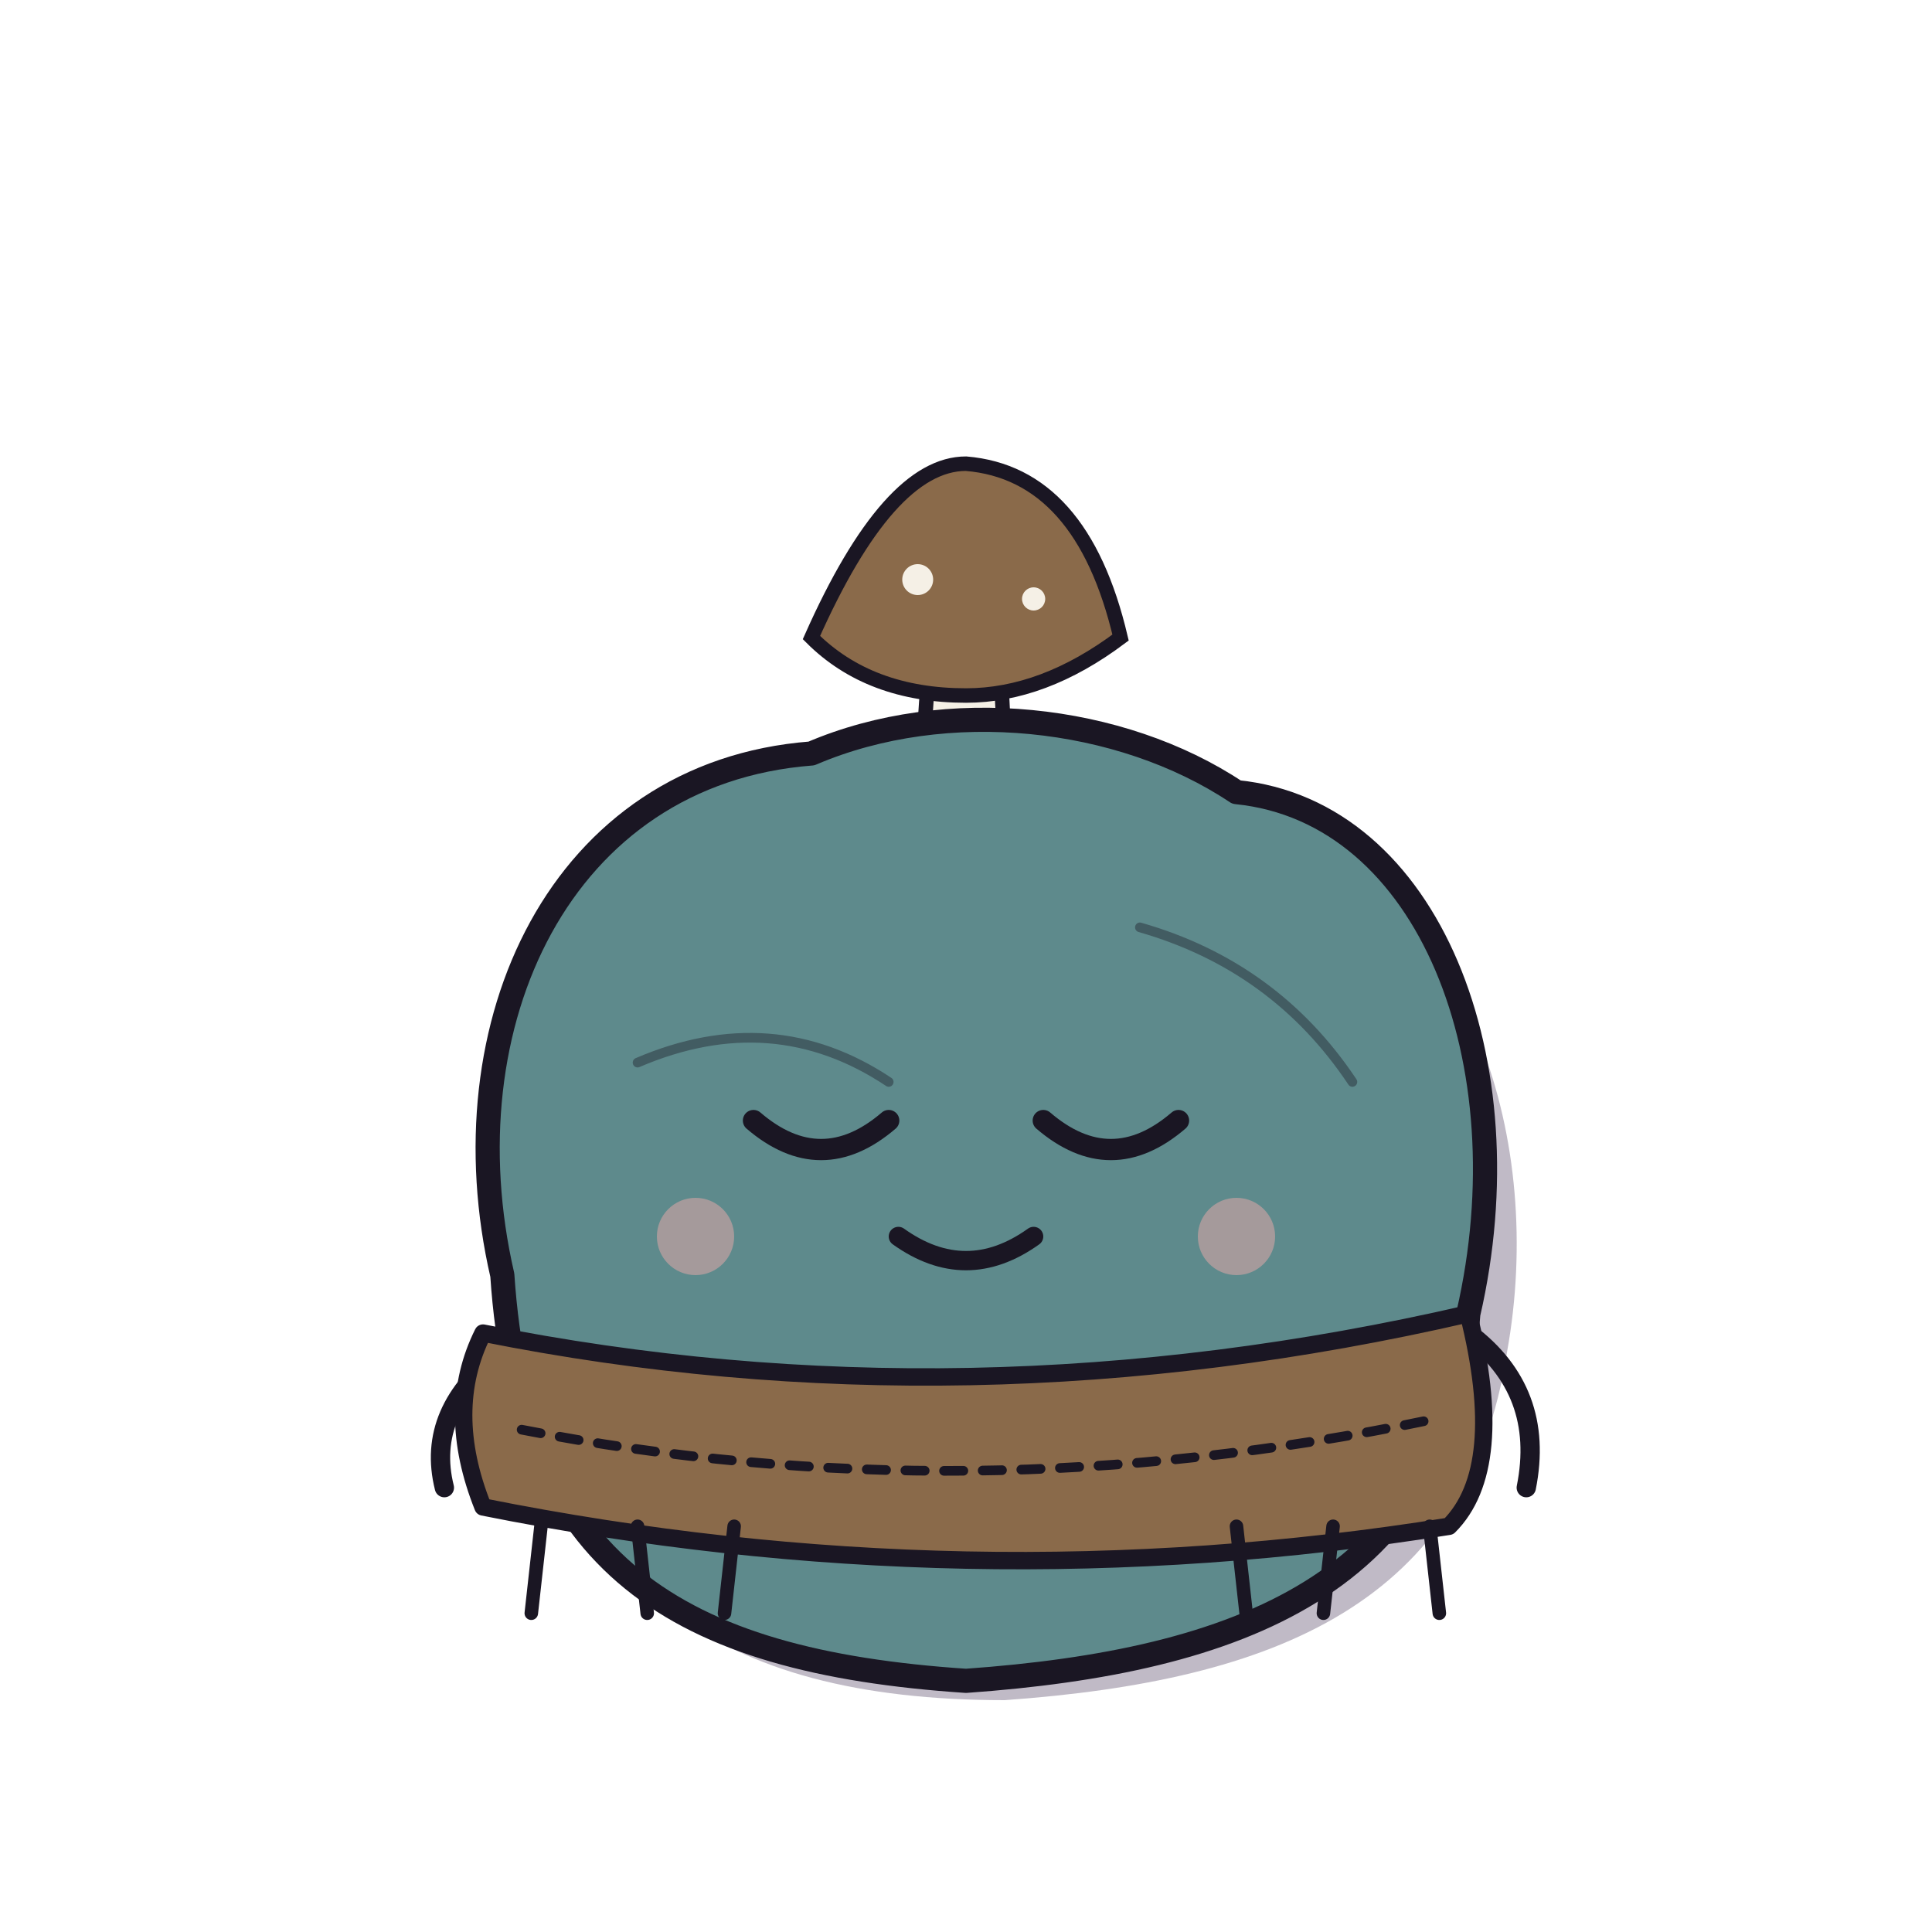
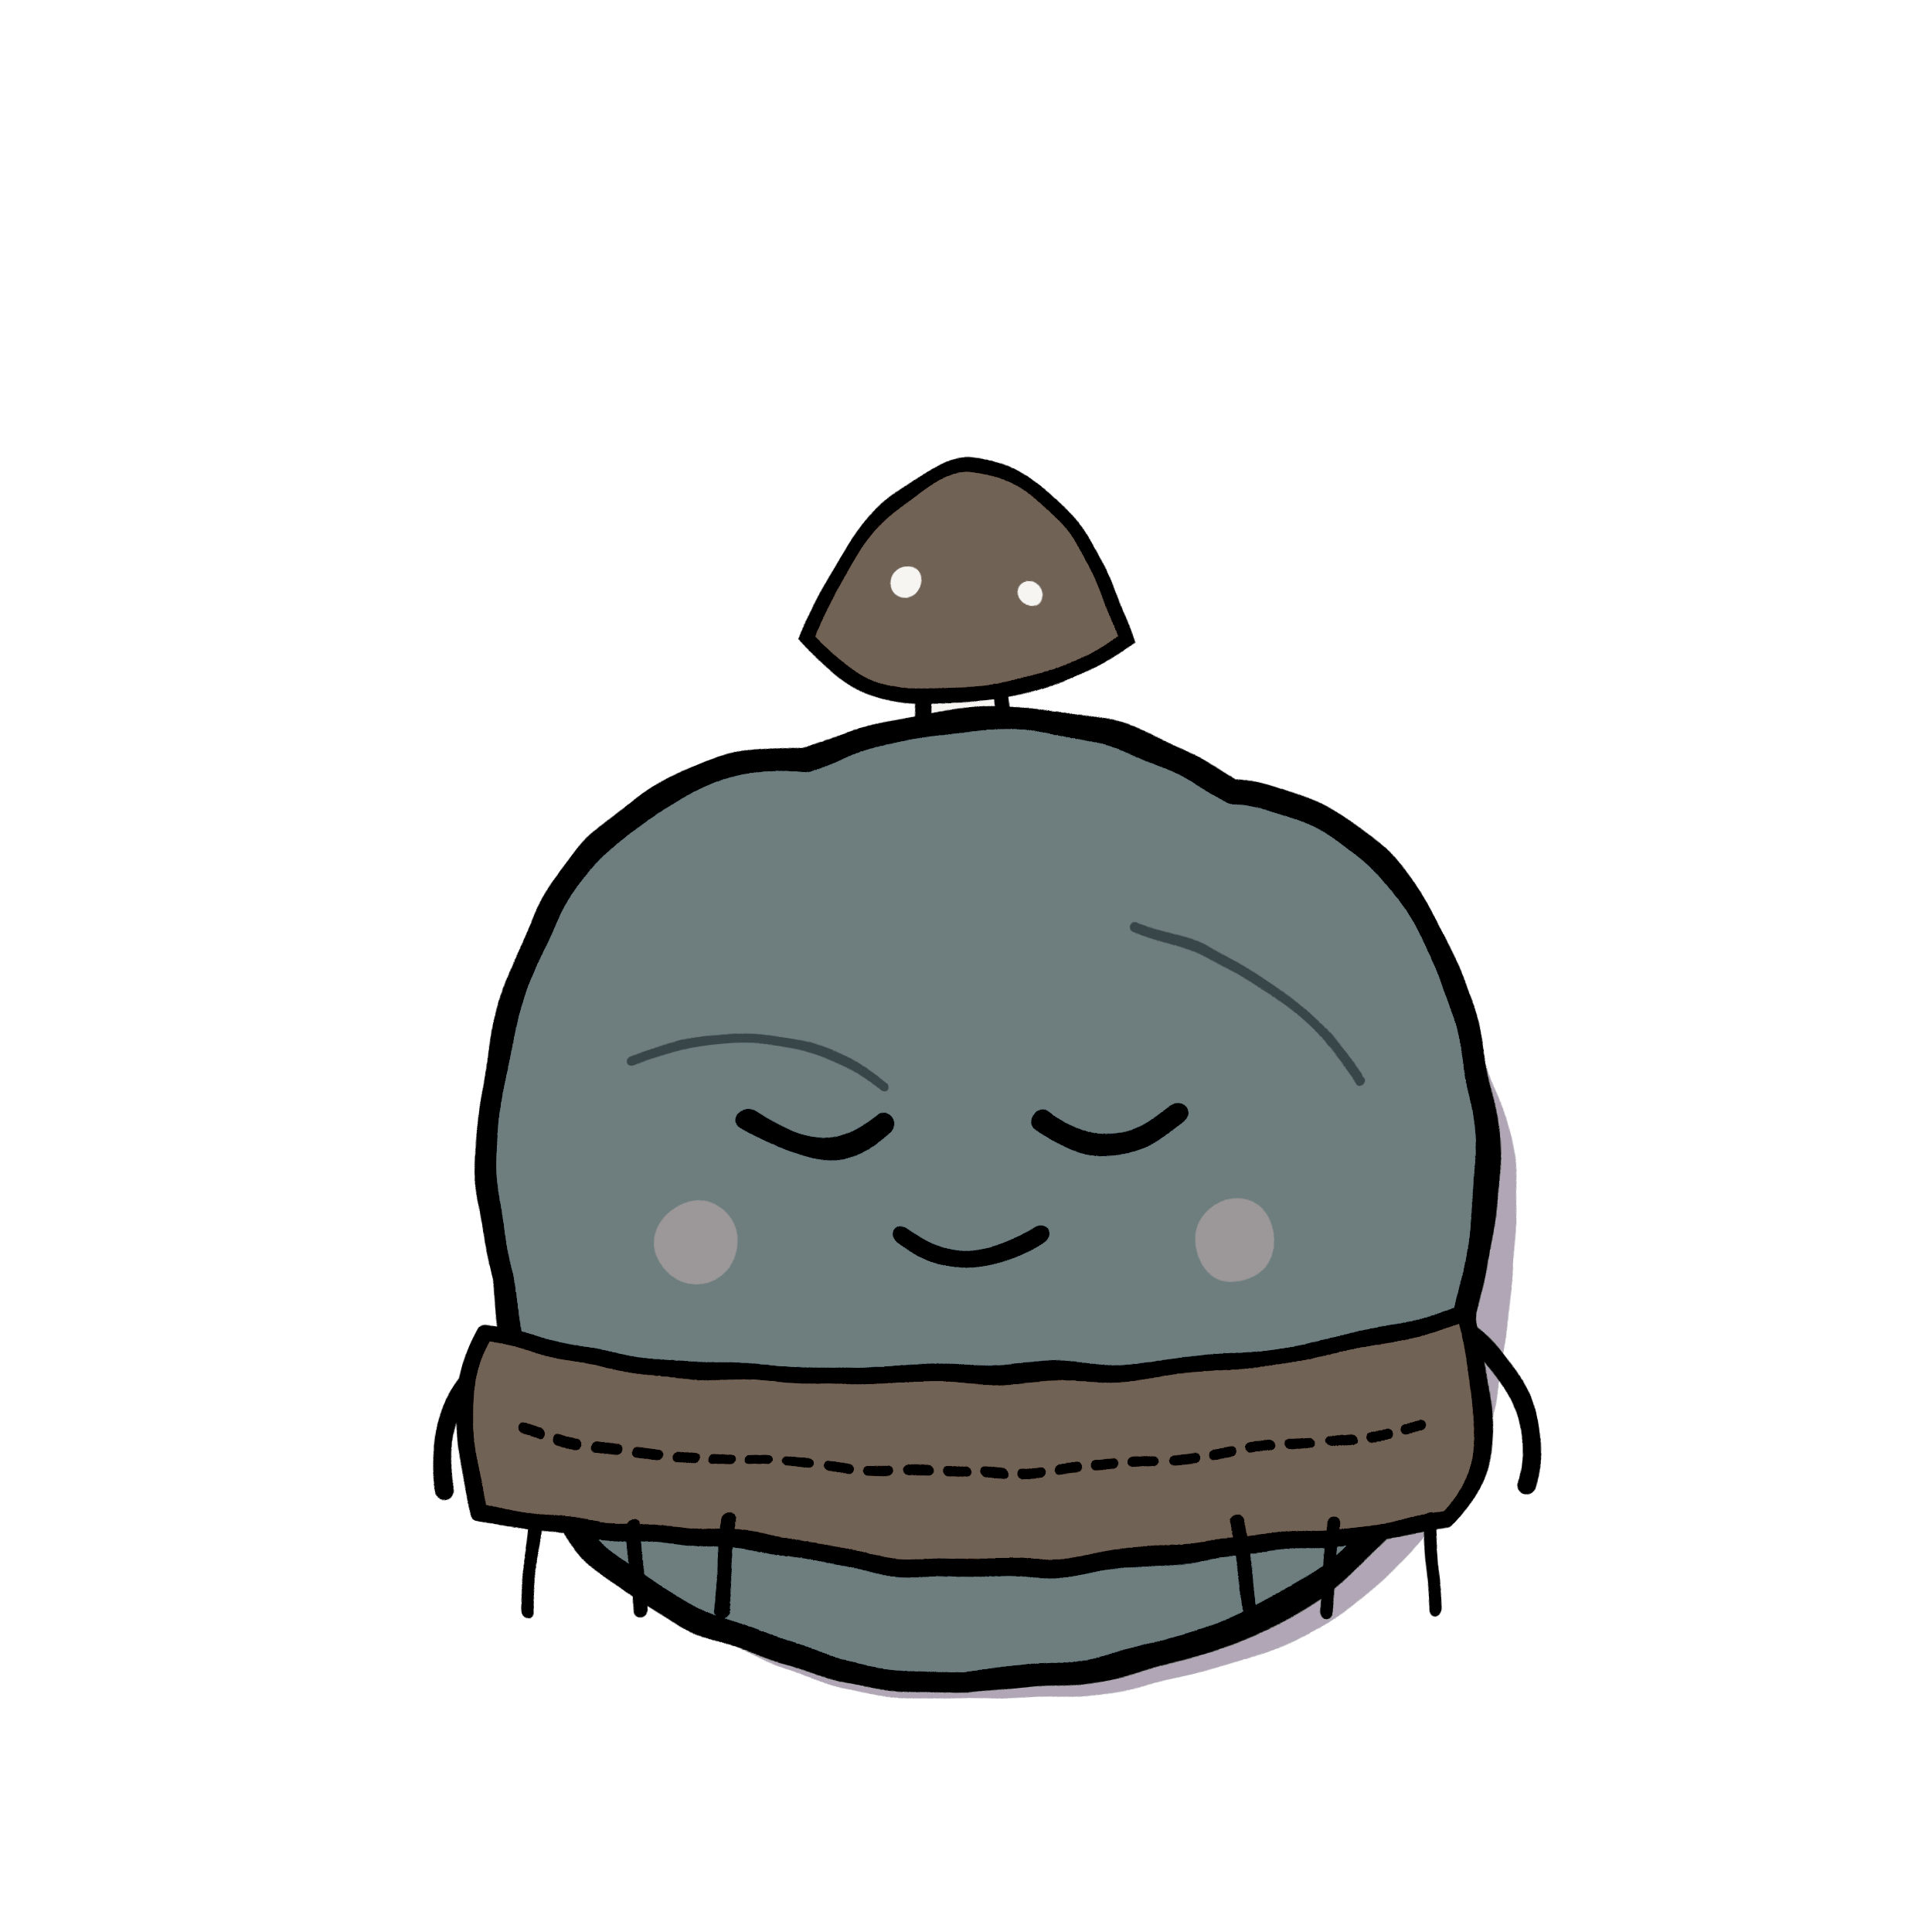
- <svg xmlns="http://www.w3.org/2000/svg" viewBox="0 0 200 200" role="img" aria-label="Cozy the mossy rock creature">
+ <svg xmlns="http://www.w3.org/2000/svg" filter="url(#burton-sketch)" viewBox="0 0 200 200" role="img" aria-label="Cozy the mossy rock creature">
  <defs>
+     <filter id="burton-sketch" x="-20%" y="-20%" width="140%" height="140%">
+       <feTurbulence type="fractalNoise" baseFrequency="0.04" numOctaves="3" result="noise" />
+       <feDisplacementMap in="SourceGraphic" in2="noise" scale="3.5" xChannelSelector="R" yChannelSelector="G" result="wobbly" />
+       <feColorMatrix in="wobbly" type="saturate" values="0.35" result="muted" />
+       <feComponentTransfer in="muted" result="final">
+         <feFuncR type="linear" slope="1.1" intercept="-0.05" />
+         <feFuncG type="linear" slope="1.1" intercept="-0.05" />
+         <feFuncB type="linear" slope="1.1" intercept="-0.05" />
+       </feComponentTransfer>
+     </filter>
    <style>.cozy-body { fill:#5E8A8C; stroke:#1A1623; stroke-width:2.5;
               stroke-linejoin:round; stroke-linecap:round; }
.cozy-eye { fill:#F5F0E6; stroke:#1A1623; stroke-width:1.5; }
.cozy-pupil { fill:#1A1623; }
.cozy-mouth { fill:none; stroke:#1A1623; stroke-width:2;
                stroke-linecap:round; stroke-linejoin:round; }
.cozy-accent { stroke:#1A1623; stroke-width:1.5;
                 stroke-linecap:round; stroke-linejoin:round; }
.ink { stroke:#1A1623; fill:none; stroke-linecap:round;
        stroke-linejoin:round; }
.shadow { fill:#4A3A5C; opacity:0.35; }
.sketch { stroke:#1A1623; fill:none; opacity:0.4; stroke-width:1;
           stroke-linecap:round; }
.hi { fill:#F5F0E6; }

.cozy-body { fill:#5E8A8C; }
.scarf { fill:#8A6A4A; stroke:#1A1623; stroke-width:1.8;
          stroke-linejoin:round; }
.cap { fill:#8A6A4A; stroke:#1A1623; stroke-width:1.5; }
.stem { fill:#F5F0E6; stroke:#1A1623; stroke-width:1.5; }</style>
  </defs>
  <path class="shadow" d="M56,138 C50,112 62,86 86,84 C104,78 120,78 134,88 C152,94 160,118 156,140 C152,166 132,174 104,176 C74,176 58,164 56,138 Z" />
  <path class="stem" d="M96,82 Q95,70 98,64 Q101,62 103,64 Q104,72 104,82 Z" />
  <path class="cap" d="M84,66 Q92,48 100,48 Q112,49 116,66 Q108,72 100,72 Q90,72 84,66 Z" />
  <circle cx="95" cy="60" r="1.6" fill="#F5F0E6" />
  <circle cx="107" cy="62" r="1.2" fill="#F5F0E6" />
  <path class="cozy-body" d="M52,132 C46,106 58,80 84,78 C98,72 116,74 128,82 C148,84 158,110 152,136 C150,164 128,172 100,174 C70,172 54,162 52,132 Z" />
  <path class="sketch" d="M66,110 Q80,104 92,112" />
  <path class="sketch" d="M118,96 Q132,100 140,112" />
  <path class="ink" stroke-width="2" d="M52,140 Q44,146 46,154" />
  <path class="ink" stroke-width="2" d="M152,138 Q160,144 158,154" />
  <path class="scarf" d="M50,138 Q100,148 152,136 Q156,152 150,158 Q100,166 50,156 Q46,146 50,138 Z" />
  <path class="ink" stroke-width="1" stroke-dasharray="2 2" d="M54,148 Q100,157 148,147" />
  <path class="ink" stroke-width="1.4" d="M56,158 L55,167" />
  <path class="ink" stroke-width="1.4" d="M66,158 L67,167" />
  <path class="ink" stroke-width="1.4" d="M76,158 L75,167" />
  <path class="ink" stroke-width="1.4" d="M128,158 L129,167" />
  <path class="ink" stroke-width="1.4" d="M138,158 L137,167" />
  <path class="ink" stroke-width="1.4" d="M148,158 L149,167" />
  <path class="ink" stroke-width="2.2" fill="none" d="M78,116 Q85,122 92,116" />
  <path class="ink" stroke-width="2.2" fill="none" d="M108,116 Q115,122 122,116" />
  <path class="cozy-mouth" d="M93.0,128 Q100,133 107.0,128" />
  <circle cx="72" cy="128" r="4" fill="#D4A5A5" opacity="0.6" />
  <circle cx="128" cy="128" r="4" fill="#D4A5A5" opacity="0.6" />
</svg>
